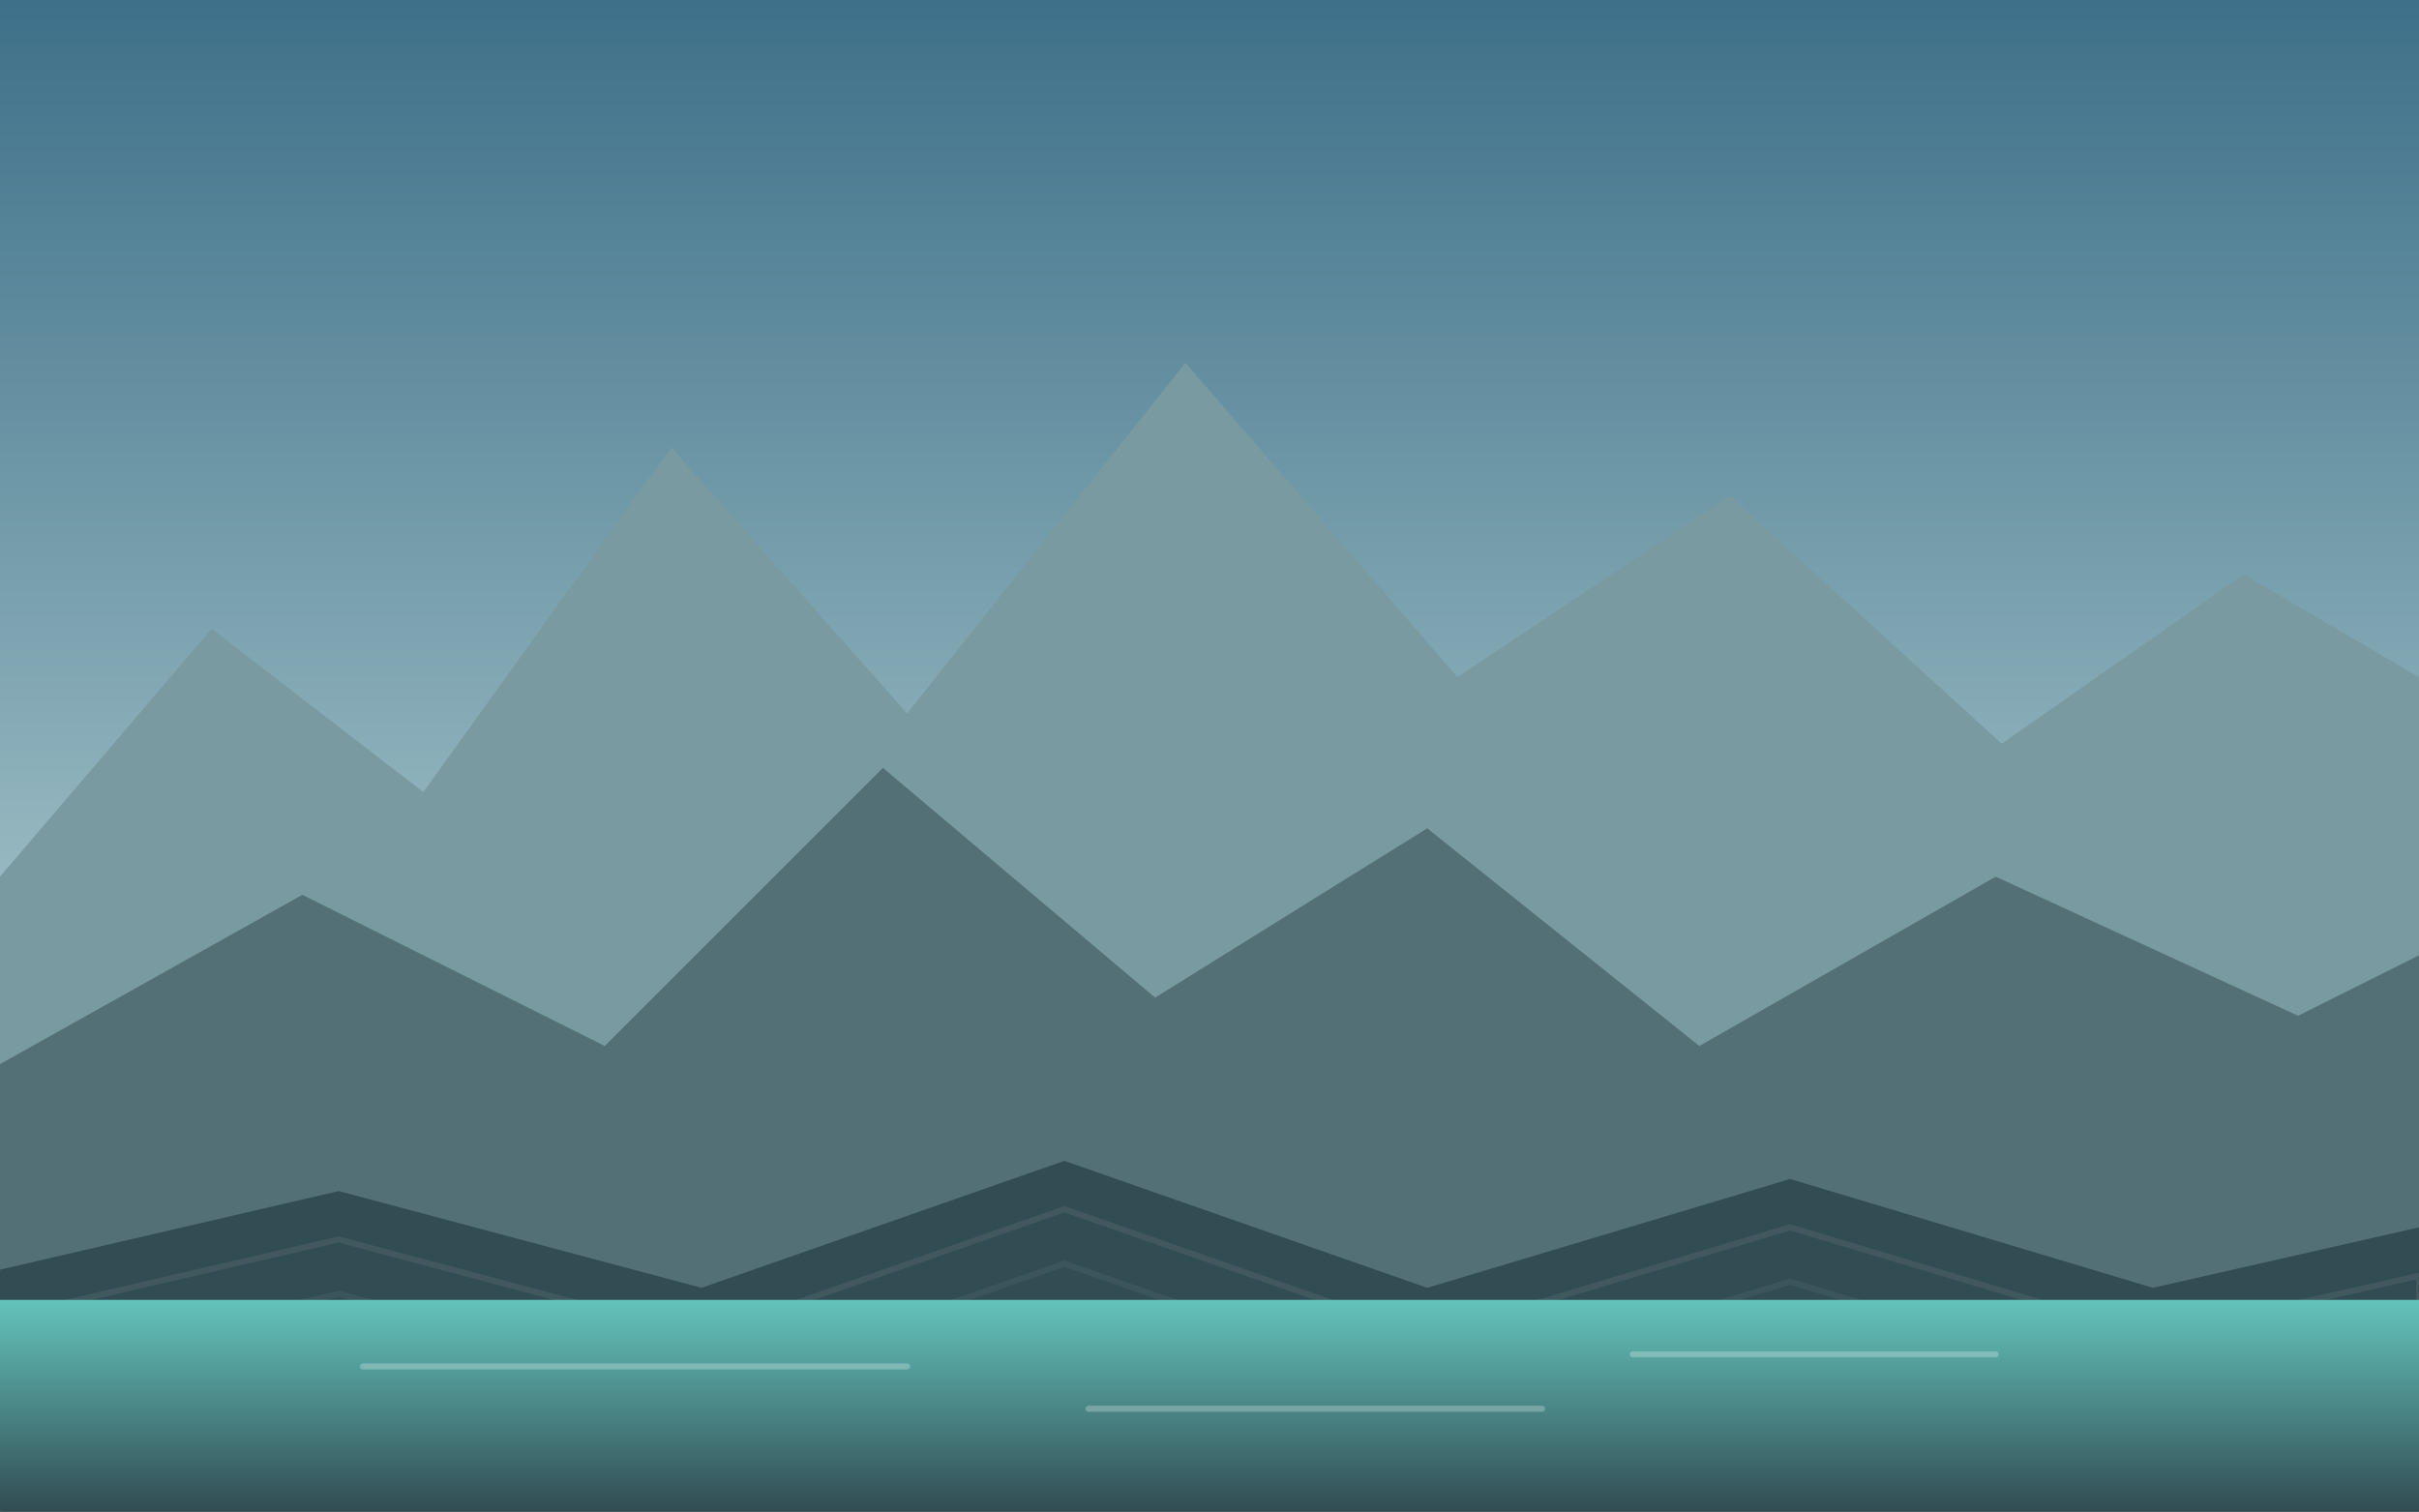
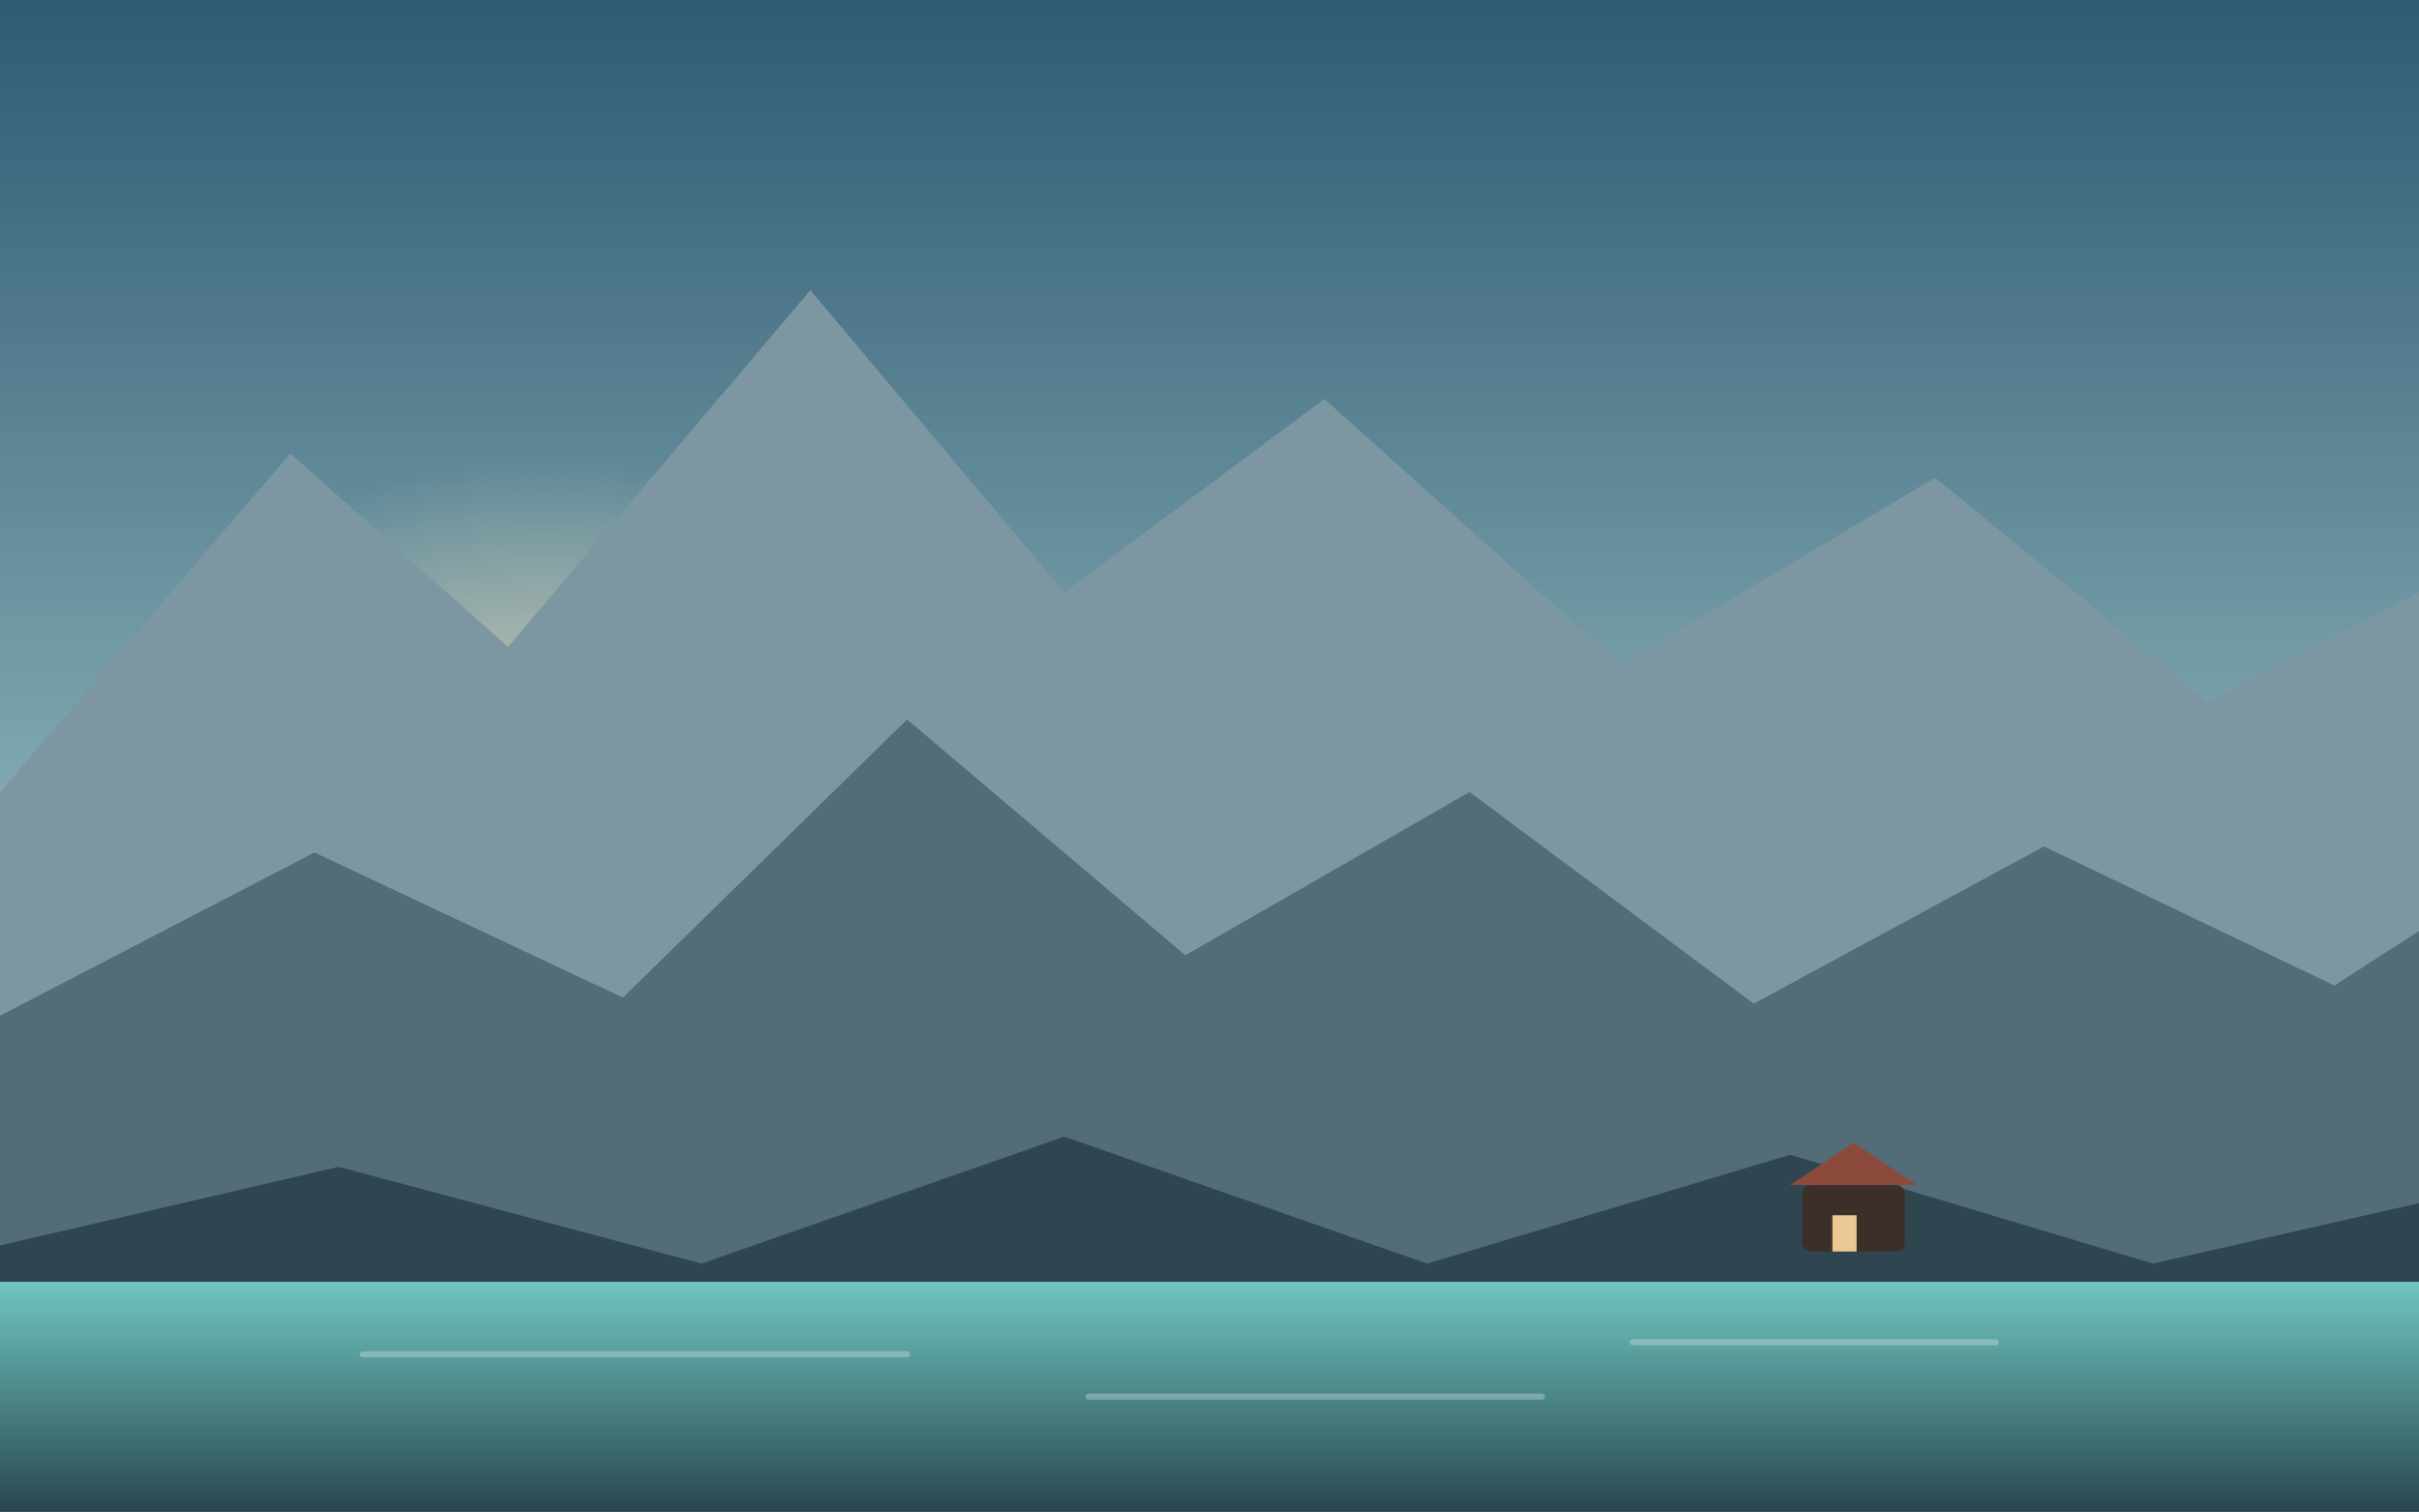
<svg xmlns="http://www.w3.org/2000/svg" viewBox="0 0 800 500" preserveAspectRatio="xMidYMid slice" role="img">
  <defs>
    <linearGradient id="d2asky" x1="0" y1="0" x2="0" y2="1">
-       <stop offset="0" stop-color="#3e7089" />
-       <stop offset="1" stop-color="#d6ece8" />
+       <stop offset="0" stop-color="#2f5a72" />
+       <stop offset=".62" stop-color="#8fb6bd" />
+       <stop offset="1" stop-color="#f0d3ad" />
    </linearGradient>
    <linearGradient id="d2alk" x1="0" y1="0" x2="0" y2="1">
-       <stop offset="0" stop-color="#63c3bb" />
-       <stop offset="1" stop-color="#324c53" />
+       <stop offset="0" stop-color="#6fc6c0" />
+       <stop offset="1" stop-color="#28464e" />
    </linearGradient>
-     <linearGradient id="d2amist" x1="0" y1="0" x2="0" y2="1">
-       <stop offset="0" stop-color="#ffffff" stop-opacity="0" />
-       <stop offset="1" stop-color="#ffffff" stop-opacity=".55" />
-     </linearGradient>
+     <radialGradient id="d2aglow">
+       <stop offset="0" stop-color="#ffe3b8" stop-opacity=".85" />
+       <stop offset="1" stop-color="#ffe3b8" stop-opacity="0" />
+     </radialGradient>
  </defs>
  <rect width="800" height="500" fill="url(#d2asky)" />
-   <path d="M0,290 L70,208 L140,262 L222,148 L300,236 L392,120 L482,224 L572,164 L662,246 L742,190 L800,224 L800,500 L0,500 Z" fill="#7a9aa1" />
-   <path d="M0,352 L100,296 L200,346 L292,254 L382,330 L472,274 L562,346 L660,290 L760,336 L800,316 L800,500 L0,500 Z" fill="#537076" />
-   <path d="M0,420 L112,394 L232,426 L352,384 L472,426 L592,390 L712,426 L800,406 L800,500 L0,500 Z" fill="#324c53" />
-   <path d="M0,420 L112,394 L232,426 L352,384 L472,426 L592,390 L712,426 L800,406 L800,500 L0,500 Z" fill="none" stroke="#ffffff" stroke-opacity=".07" stroke-width="2" transform="translate(0,16)" />
-   <path d="M0,420 L112,394 L232,426 L352,384 L472,426 L592,390 L712,426 L800,406 L800,500 L0,500 Z" fill="none" stroke="#ffffff" stroke-opacity=".05" stroke-width="2" transform="translate(0,34)" />
-   <rect x="0" y="430" width="800" height="70" fill="url(#d2alk)" />
-   <path d="M120 452h180M360 466h150M540 448h120" stroke="#ffffff" stroke-opacity=".25" stroke-width="2" stroke-linecap="round" />
+   <circle cx="180" cy="300" r="150" fill="url(#d2aglow)" />
+   <path d="M0,262 L96,150 L168,214 L268,96 L352,196 L438,132 L536,220 L640,158 L730,232 L800,196 L800,500 L0,500 Z" fill="#7d97a2" />
+   <path d="M0,336 L104,282 L206,330 L300,238 L392,316 L486,262 L580,332 L676,280 L772,326 L800,308 L800,500 L0,500 Z" fill="#526c78" />
+   <path d="M0,412 L112,386 L232,418 L352,376 L472,418 L592,382 L712,418 L800,398 L800,500 L0,500 Z" fill="#2f4550" />
+   <rect x="0" y="424" width="800" height="76" fill="url(#d2alk)" />
+   <path d="M120 448h180M360 462h150M540 444h120" stroke="#ffffff" stroke-opacity=".28" stroke-width="2" stroke-linecap="round" />
+   <rect x="596" y="392" width="34" height="22" rx="3" fill="#3c2f2a" />
+   <path d="M592,392 L613,378 L634,392 Z" fill="#8c4a3c" />
+   <rect x="606" y="402" width="8" height="12" fill="#ffd9a0" opacity=".9" />
</svg>
